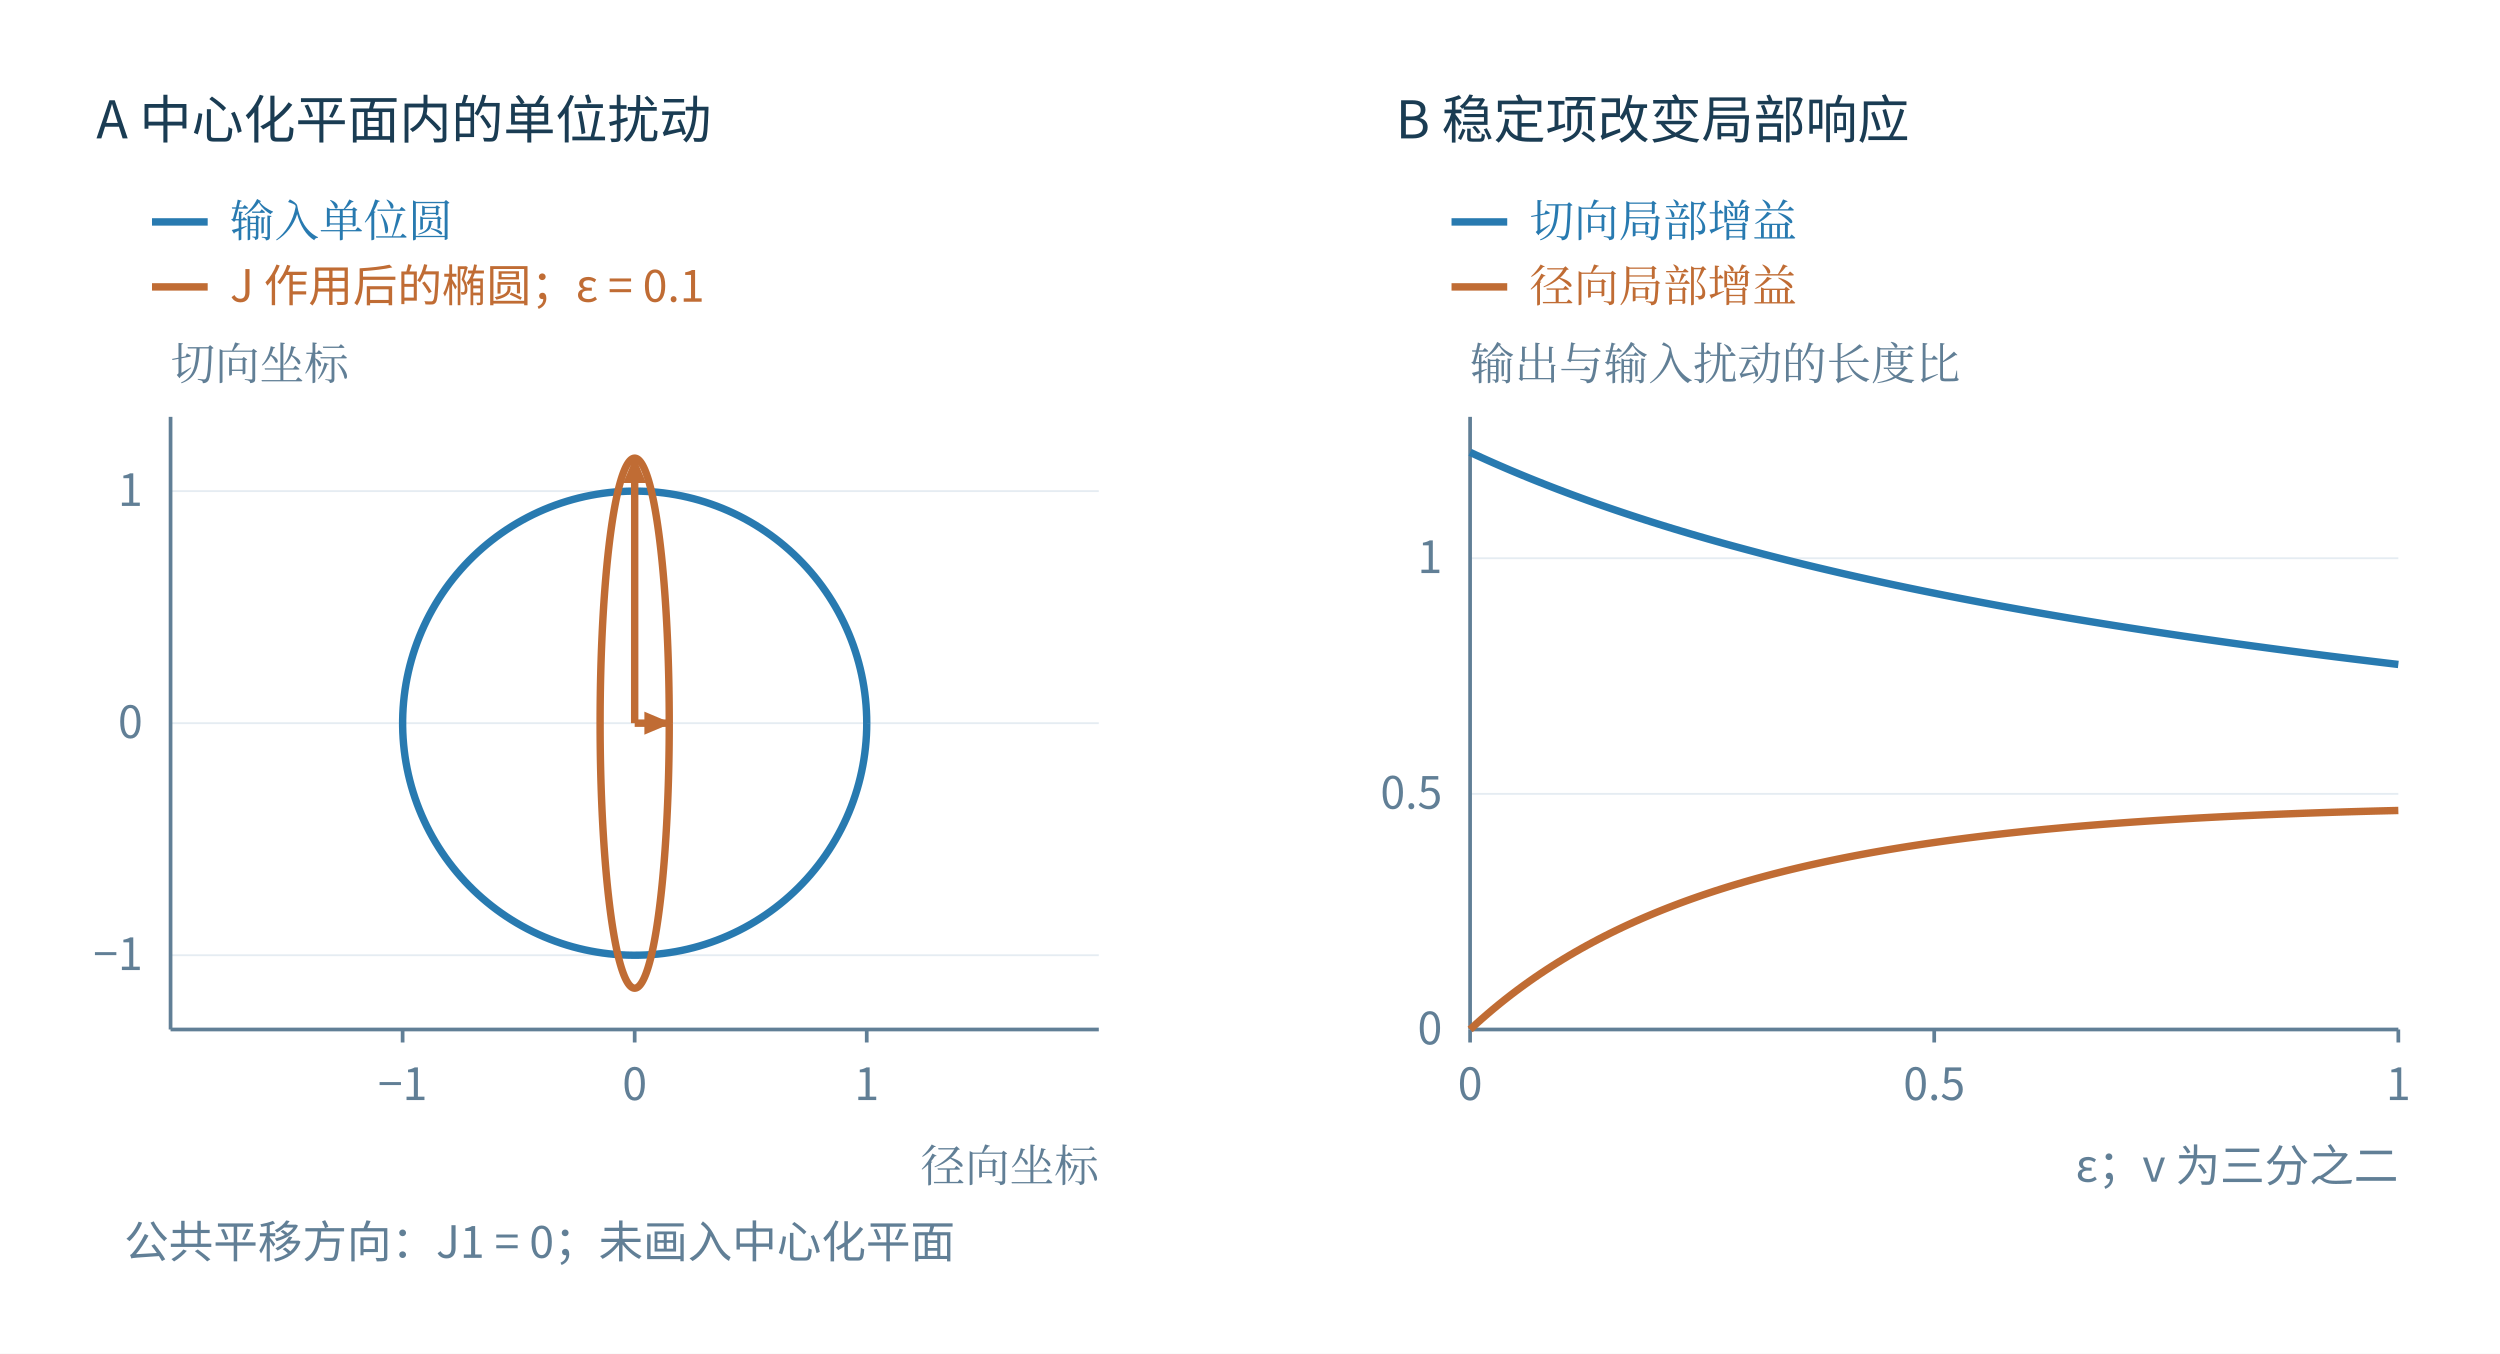
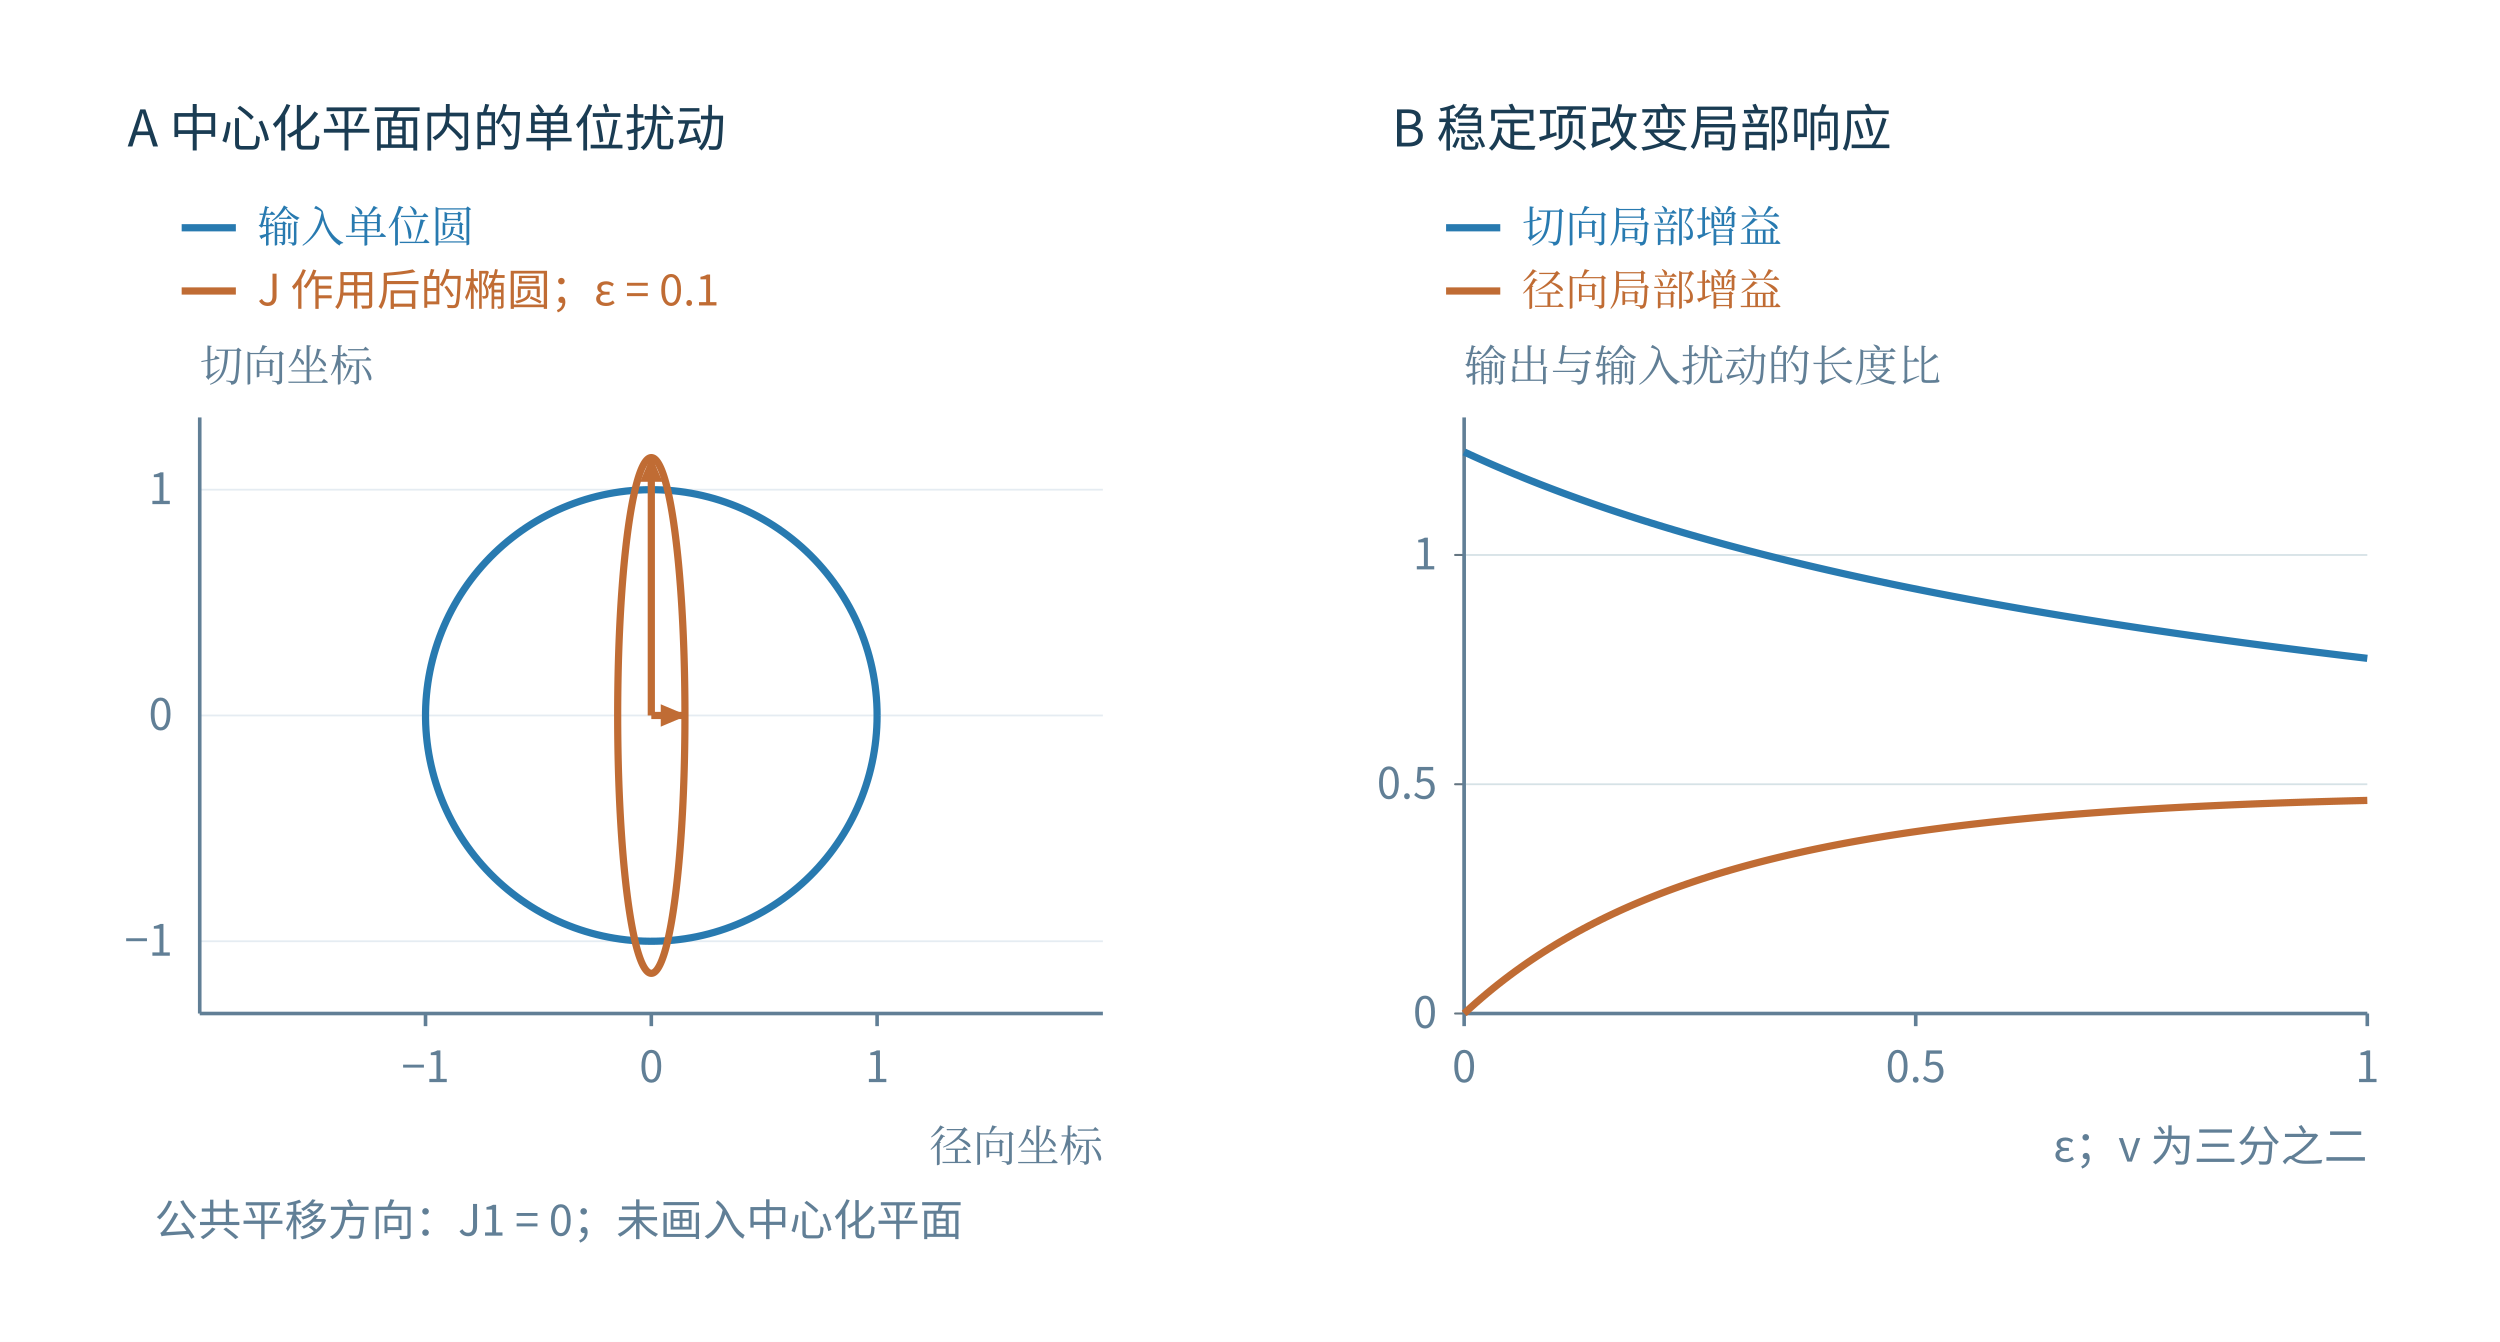
- <svg xmlns="http://www.w3.org/2000/svg" width="1346.63" height="729.188" viewBox="18.128 55.462 1346.63 729.188" role="img" aria-labelledby="plate-title">
-   <rect id="edition-paper" x="18.128" y="55.462" width="1346.63" height="729.188" fill="#ffffff" />
-   <svg id="edition-view" x="42.778" y="80.111" width="1297.33" height="679.889" viewBox="42.778 80.111 1297.333 679.889" overflow="hidden">
-     <rect width="1400" height="760" fill="#ffffff" />
-     <g font-family="Microsoft YaHei, Noto Sans CJK SC, sans-serif" font-size="24" fill="#1a3c53">
-       <text x="70.00" y="130.00" font-size="28" fill="#1a3c53" text-anchor="start">A  中心化平面内的单位扰动</text>
-       <text x="770.00" y="130.00" font-size="28" fill="#1a3c53" text-anchor="start">B  稳定项改变局部响应</text>
-       <line x1="100.00" y1="175.00" x2="130.00" y2="175.00" stroke="#287ab0" stroke-width="4" />
-       <text x="142.00" y="183.00" font-size="24" fill="#287ab0" text-anchor="start" font-family="SimSun, Noto Serif CJK SC, STSong, Microsoft YaHei, serif">输入单位圆</text>
-       <line x1="100.00" y1="210.00" x2="130.00" y2="210.00" stroke="#c06c34" stroke-width="4" />
-       <text x="142.00" y="218.00" font-size="24" fill="#c06c34" text-anchor="start">J 作用后的椭圆；ε = 0.1</text>
-       <line x1="110.00" y1="570.00" x2="610.00" y2="570.00" stroke="#e5ecf2" stroke-width="1" />
-       <text x="95.00" y="578.00" font-size="24" fill="#617f96" text-anchor="end">−1</text>
-       <line x1="110.00" y1="445.00" x2="610.00" y2="445.00" stroke="#e5ecf2" stroke-width="1" />
-       <text x="95.00" y="453.00" font-size="24" fill="#617f96" text-anchor="end">0</text>
-       <line x1="110.00" y1="320.00" x2="610.00" y2="320.00" stroke="#e5ecf2" stroke-width="1" />
-       <text x="95.00" y="328.00" font-size="24" fill="#617f96" text-anchor="end">1</text>
-       <line x1="235.00" y1="610.00" x2="235.00" y2="617.00" stroke="#617f96" stroke-width="2" />
-       <text x="235.00" y="648.00" font-size="24" fill="#617f96" text-anchor="middle">−1</text>
-       <line x1="360.00" y1="610.00" x2="360.00" y2="617.00" stroke="#617f96" stroke-width="2" />
-       <text x="360.00" y="648.00" font-size="24" fill="#617f96" text-anchor="middle">0</text>
-       <line x1="485.00" y1="610.00" x2="485.00" y2="617.00" stroke="#617f96" stroke-width="2" />
-       <text x="485.00" y="648.00" font-size="24" fill="#617f96" text-anchor="middle">1</text>
-       <line x1="110.00" y1="610.00" x2="610.00" y2="610.00" stroke="#617f96" stroke-width="2" />
-       <line x1="110.00" y1="610.00" x2="110.00" y2="280.00" stroke="#617f96" stroke-width="2" />
-       <text x="110.00" y="260.00" font-size="24" fill="#617f96" text-anchor="start" font-family="SimSun, Noto Serif CJK SC, STSong, Microsoft YaHei, serif">切向坐标</text>
-       <text x="610.00" y="692.00" font-size="24" fill="#617f96" text-anchor="end" font-family="SimSun, Noto Serif CJK SC, STSong, Microsoft YaHei, serif">径向坐标</text>
-       <polyline points="485.000,445.000 484.957,441.714 484.827,438.431 484.611,435.152 484.309,431.879 483.922,428.616 483.448,425.365 482.889,422.126 482.246,418.904 481.517,415.700 480.705,412.515 479.810,409.354 478.831,406.217 477.771,403.106 476.629,400.025 475.406,396.975 474.104,393.958 472.723,390.976 471.264,388.032 469.728,385.127 468.116,382.263 466.429,379.443 464.669,376.668 462.837,373.940 460.934,371.261 458.960,368.634 456.919,366.059 454.810,363.538 452.636,361.074 450.398,358.668 448.097,356.322 445.736,354.037 443.315,351.814 440.837,349.656 438.303,347.564 435.714,345.540 433.074,343.584 430.383,341.698 427.643,339.884 424.856,338.142 422.025,336.474 419.151,334.881 416.236,333.364 413.282,331.925 410.291,330.563 407.266,329.281 404.207,328.078 401.119,326.957 398.002,325.916 394.858,324.959 391.691,324.084 388.501,323.293 385.292,322.585 382.066,321.963 378.824,321.425 375.569,320.973 372.303,320.607 369.029,320.327 365.749,320.132 362.464,320.024 359.178,320.003 355.893,320.067 352.610,320.219 349.333,320.456 346.063,320.779 342.802,321.189 339.554,321.684 336.319,322.264 333.101,322.929 329.901,323.678 326.723,324.511 323.567,325.427 320.436,326.426 317.333,327.507 314.260,328.669 311.217,329.912 308.209,331.234 305.236,332.635 302.302,334.113 299.407,335.668 296.554,337.299 293.745,339.004 290.981,340.782 288.266,342.632 285.599,344.553 282.985,346.544 280.423,348.602 277.917,350.727 275.467,352.917 273.076,355.171 270.745,357.487 268.475,359.864 266.269,362.299 264.127,364.791 262.052,367.339 260.044,369.941 258.106,372.594 256.238,375.298 254.441,378.049 252.718,380.847 251.069,383.690 249.495,386.574 247.997,389.499 246.577,392.462 245.235,395.462 243.973,398.496 242.790,401.562 241.689,404.658 240.669,407.782 239.732,410.932 238.878,414.105 238.108,417.299 237.422,420.513 236.821,423.744 236.304,426.989 235.874,430.247 235.529,433.515 235.270,436.790 235.097,440.072 235.011,443.357 235.011,446.643 235.097,449.928 235.270,453.210 235.529,456.485 235.874,459.753 236.304,463.011 236.821,466.256 237.422,469.487 238.108,472.701 238.878,475.895 239.732,479.068 240.669,482.218 241.689,485.342 242.790,488.438 243.973,491.504 245.235,494.538 246.577,497.538 247.997,500.501 249.495,503.426 251.069,506.310 252.718,509.153 254.441,511.951 256.238,514.702 258.106,517.406 260.044,520.059 262.052,522.661 264.127,525.209 266.269,527.701 268.475,530.136 270.745,532.513 273.076,534.829 275.467,537.083 277.917,539.273 280.423,541.398 282.985,543.456 285.599,545.447 288.266,547.368 290.981,549.218 293.745,550.996 296.554,552.701 299.407,554.332 302.302,555.887 305.236,557.365 308.209,558.766 311.217,560.088 314.260,561.331 317.333,562.493 320.436,563.574 323.567,564.573 326.723,565.489 329.901,566.322 333.101,567.071 336.319,567.736 339.554,568.316 342.802,568.811 346.063,569.221 349.333,569.544 352.610,569.781 355.893,569.933 359.178,569.997 362.464,569.976 365.749,569.868 369.029,569.673 372.303,569.393 375.569,569.027 378.824,568.575 382.066,568.037 385.292,567.415 388.501,566.707 391.691,565.916 394.858,565.041 398.002,564.084 401.119,563.043 404.207,561.922 407.266,560.719 410.291,559.437 413.282,558.075 416.236,556.636 419.151,555.119 422.025,553.526 424.856,551.858 427.643,550.116 430.383,548.302 433.074,546.416 435.714,544.460 438.303,542.436 440.837,540.344 443.315,538.186 445.736,535.963 448.097,533.678 450.398,531.332 452.636,528.926 454.810,526.462 456.919,523.941 458.960,521.366 460.934,518.739 462.837,516.060 464.669,513.332 466.429,510.557 468.116,507.737 469.728,504.873 471.264,501.968 472.723,499.024 474.104,496.042 475.406,493.025 476.629,489.975 477.771,486.894 478.831,483.783 479.810,480.646 480.705,477.485 481.517,474.300 482.246,471.096 482.889,467.874 483.448,464.635 483.922,461.384 484.309,458.121 484.611,454.848 484.827,451.569 484.957,448.286 485.000,445.000" fill="none" stroke="#287ab0" stroke-width="4" opacity="1" />
-       <polyline points="378.621,445.000 378.614,441.247 378.595,437.497 378.563,433.752 378.518,430.015 378.460,426.289 378.390,422.575 378.306,418.876 378.211,415.196 378.102,411.536 377.981,407.900 377.848,404.289 377.702,400.706 377.544,397.154 377.374,393.635 377.192,390.151 376.998,386.706 376.792,383.300 376.575,379.938 376.346,376.620 376.106,373.349 375.854,370.128 375.592,366.959 375.319,363.844 375.036,360.784 374.742,357.783 374.438,354.843 374.124,351.964 373.800,349.150 373.466,346.402 373.124,343.722 372.772,341.112 372.411,338.574 372.042,336.110 371.665,333.721 371.279,331.408 370.886,329.175 370.485,327.021 370.077,324.949 369.661,322.959 369.240,321.055 368.812,319.235 368.377,317.503 367.937,315.859 367.492,314.304 367.041,312.839 366.585,311.466 366.125,310.185 365.661,308.997 365.193,307.903 364.721,306.904 364.246,306.000 363.768,305.193 363.287,304.482 362.804,303.868 362.319,303.352 361.833,302.933 361.345,302.613 360.856,302.391 360.367,302.268 359.878,302.243 359.388,302.317 358.899,302.490 358.411,302.761 357.924,303.130 357.438,303.598 356.954,304.163 356.472,304.825 355.993,305.585 355.516,306.440 355.043,307.392 354.573,308.438 354.106,309.579 353.644,310.814 353.186,312.141 352.733,313.560 352.285,315.070 351.842,316.670 351.405,318.358 350.974,320.134 350.549,321.996 350.130,323.944 349.718,325.975 349.314,328.088 348.917,330.282 348.527,332.555 348.146,334.906 347.772,337.333 347.407,339.834 347.051,342.408 346.704,345.053 346.366,347.768 346.037,350.549 345.718,353.395 345.409,356.305 345.110,359.276 344.821,362.307 344.543,365.394 344.275,368.537 344.019,371.732 343.773,374.979 343.538,378.273 343.315,381.614 343.104,384.998 342.904,388.424 342.716,391.889 342.540,395.390 342.376,398.926 342.224,402.494 342.084,406.091 341.957,409.715 341.842,413.364 341.740,417.034 341.650,420.723 341.573,424.430 341.509,428.150 341.458,431.883 341.419,435.624 341.394,439.372 341.381,443.124 341.381,446.876 341.394,450.628 341.419,454.376 341.458,458.117 341.509,461.850 341.573,465.570 341.650,469.277 341.740,472.966 341.842,476.636 341.957,480.285 342.084,483.909 342.224,487.506 342.376,491.074 342.540,494.610 342.716,498.111 342.904,501.576 343.104,505.002 343.315,508.386 343.538,511.727 343.773,515.021 344.019,518.268 344.275,521.463 344.543,524.606 344.821,527.693 345.110,530.724 345.409,533.695 345.718,536.605 346.037,539.451 346.366,542.232 346.704,544.947 347.051,547.592 347.407,550.166 347.772,552.667 348.146,555.094 348.527,557.445 348.917,559.718 349.314,561.912 349.718,564.025 350.130,566.056 350.549,568.004 350.974,569.866 351.405,571.642 351.842,573.330 352.285,574.930 352.733,576.440 353.186,577.859 353.644,579.186 354.106,580.421 354.573,581.562 355.043,582.608 355.516,583.560 355.993,584.415 356.472,585.175 356.954,585.837 357.438,586.402 357.924,586.870 358.411,587.239 358.899,587.510 359.388,587.683 359.878,587.757 360.367,587.732 360.856,587.609 361.345,587.387 361.833,587.067 362.319,586.648 362.804,586.132 363.287,585.518 363.768,584.807 364.246,584.000 364.721,583.096 365.193,582.097 365.661,581.003 366.125,579.815 366.585,578.534 367.041,577.161 367.492,575.696 367.937,574.141 368.377,572.497 368.812,570.765 369.240,568.945 369.661,567.041 370.077,565.051 370.485,562.979 370.886,560.825 371.279,558.592 371.665,556.279 372.042,553.890 372.411,551.426 372.772,548.888 373.124,546.278 373.466,543.598 373.800,540.850 374.124,538.036 374.438,535.157 374.742,532.217 375.036,529.216 375.319,526.156 375.592,523.041 375.854,519.872 376.106,516.651 376.346,513.380 376.575,510.062 376.792,506.700 376.998,503.294 377.192,499.849 377.374,496.365 377.544,492.846 377.702,489.294 377.848,485.711 377.981,482.100 378.102,478.464 378.211,474.804 378.306,471.124 378.390,467.425 378.460,463.711 378.518,459.985 378.563,456.248 378.595,452.503 378.614,448.753 378.621,445.000" fill="none" stroke="#c06c34" stroke-width="4" opacity="1" />
-       <line x1="360.00" y1="445.00" x2="378.62" y2="445.00" stroke="#c06c34" stroke-width="4" />
-       <polyline points="378.621,445.000 365.726,450.452 365.726,439.548 378.621,445.000" fill="#c06c34" stroke="#c06c34" stroke-width="1" opacity="1" />
-       <line x1="360.00" y1="445.00" x2="360.00" y2="302.24" stroke="#c06c34" stroke-width="4" />
-       <polyline points="360.000,302.240 365.452,315.135 354.548,315.135 360.000,302.240" fill="#c06c34" stroke="#c06c34" stroke-width="1" opacity="1" />
-       <line x1="800.00" y1="175.00" x2="830.00" y2="175.00" stroke="#287ab0" stroke-width="4" />
-       <text x="842.00" y="183.00" font-size="24" fill="#287ab0" text-anchor="start" font-family="SimSun, Noto Serif CJK SC, STSong, Microsoft YaHei, serif">切向局部增益</text>
-       <line x1="800.00" y1="210.00" x2="830.00" y2="210.00" stroke="#c06c34" stroke-width="4" />
-       <text x="842.00" y="218.00" font-size="24" fill="#c06c34" text-anchor="start" font-family="SimSun, Noto Serif CJK SC, STSong, Microsoft YaHei, serif">径向局部增益</text>
-       <line x1="810.00" y1="610.00" x2="1310.00" y2="610.00" stroke="#e5ecf2" stroke-width="1" />
-       <text x="795.00" y="618.00" font-size="24" fill="#617f96" text-anchor="end">0</text>
-       <line x1="810.00" y1="483.08" x2="1310.00" y2="483.08" stroke="#e5ecf2" stroke-width="1" />
-       <text x="795.00" y="491.08" font-size="24" fill="#617f96" text-anchor="end">0.5</text>
-       <line x1="810.00" y1="356.15" x2="1310.00" y2="356.15" stroke="#e5ecf2" stroke-width="1" />
-       <text x="795.00" y="364.15" font-size="24" fill="#617f96" text-anchor="end">1</text>
-       <line x1="810.00" y1="610.00" x2="810.00" y2="617.00" stroke="#617f96" stroke-width="2" />
-       <text x="810.00" y="648.00" font-size="24" fill="#617f96" text-anchor="middle">0</text>
-       <line x1="1060.00" y1="610.00" x2="1060.00" y2="617.00" stroke="#617f96" stroke-width="2" />
-       <text x="1060.00" y="648.00" font-size="24" fill="#617f96" text-anchor="middle">0.5</text>
-       <line x1="1310.00" y1="610.00" x2="1310.00" y2="617.00" stroke="#617f96" stroke-width="2" />
-       <text x="1310.00" y="648.00" font-size="24" fill="#617f96" text-anchor="middle">1</text>
-       <line x1="810.00" y1="610.00" x2="1310.00" y2="610.00" stroke="#617f96" stroke-width="2" />
-       <line x1="810.00" y1="610.00" x2="810.00" y2="280.00" stroke="#617f96" stroke-width="2" />
-       <text x="810.00" y="260.00" font-size="24" fill="#617f96" text-anchor="start" font-family="SimSun, Noto Serif CJK SC, STSong, Microsoft YaHei, serif">输出与输入扰动的长度比</text>
-       <text x="1310.00" y="692.00" font-size="24" fill="#617f96" text-anchor="end">ε；v 为三分之二</text>
-       <polyline points="810.000,299.103 813.145,300.559 816.289,301.995 819.434,303.411 822.579,304.808 825.723,306.186 828.868,307.545 832.013,308.887 835.157,310.210 838.302,311.517 841.447,312.806 844.591,314.079 847.736,315.335 850.881,316.576 854.025,317.801 857.170,319.011 860.314,320.206 863.459,321.387 866.604,322.553 869.748,323.705 872.893,324.843 876.038,325.968 879.182,327.080 882.327,328.178 885.472,329.264 888.616,330.338 891.761,331.399 894.906,332.449 898.050,333.486 901.195,334.512 904.340,335.527 907.484,336.531 910.629,337.523 913.774,338.505 916.918,339.476 920.063,340.437 923.208,341.388 926.352,342.329 929.497,343.260 932.642,344.182 935.786,345.093 938.931,345.996 942.075,346.889 945.220,347.774 948.365,348.649 951.509,349.516 954.654,350.374 957.799,351.224 960.943,352.066 964.088,352.899 967.233,353.725 970.377,354.542 973.522,355.352 976.667,356.154 979.811,356.948 982.956,357.735 986.101,358.515 989.245,359.288 992.390,360.053 995.535,360.812 998.679,361.564 1001.824,362.309 1004.969,363.047 1008.113,363.779 1011.258,364.504 1014.403,365.223 1017.547,365.935 1020.692,366.642 1023.836,367.342 1026.981,368.036 1030.126,368.725 1033.270,369.407 1036.415,370.084 1039.560,370.755 1042.704,371.421 1045.849,372.081 1048.994,372.735 1052.138,373.384 1055.283,374.028 1058.428,374.667 1061.572,375.300 1064.717,375.929 1067.862,376.552 1071.006,377.170 1074.151,377.784 1077.296,378.393 1080.440,378.997 1083.585,379.596 1086.730,380.190 1089.874,380.780 1093.019,381.366 1096.164,381.947 1099.308,382.523 1102.453,383.096 1105.597,383.664 1108.742,384.227 1111.887,384.787 1115.031,385.342 1118.176,385.894 1121.321,386.441 1124.465,386.984 1127.610,387.524 1130.755,388.059 1133.899,388.591 1137.044,389.118 1140.189,389.642 1143.333,390.163 1146.478,390.679 1149.623,391.192 1152.767,391.702 1155.912,392.208 1159.057,392.710 1162.201,393.209 1165.346,393.705 1168.491,394.197 1171.635,394.686 1174.780,395.171 1177.925,395.653 1181.069,396.132 1184.214,396.608 1187.358,397.081 1190.503,397.550 1193.648,398.017 1196.792,398.480 1199.937,398.940 1203.082,399.398 1206.226,399.852 1209.371,400.303 1212.516,400.752 1215.660,401.198 1218.805,401.641 1221.950,402.081 1225.094,402.518 1228.239,402.952 1231.384,403.384 1234.528,403.813 1237.673,404.240 1240.818,404.664 1243.962,405.085 1247.107,405.503 1250.252,405.919 1253.396,406.333 1256.541,406.744 1259.686,407.153 1262.830,407.559 1265.975,407.962 1269.119,408.364 1272.264,408.763 1275.409,409.159 1278.553,409.553 1281.698,409.945 1284.843,410.335 1287.987,410.722 1291.132,411.107 1294.277,411.490 1297.421,411.871 1300.566,412.249 1303.711,412.625 1306.855,413.000 1310.000,413.372" fill="none" stroke="#287ab0" stroke-width="4" opacity="1" />
-       <polyline points="810.000,610.000 813.145,607.108 816.289,604.296 819.434,601.562 822.579,598.902 825.723,596.315 828.868,593.797 832.013,591.347 835.157,588.962 838.302,586.640 841.447,584.380 844.591,582.178 847.736,580.034 850.881,577.945 854.025,575.910 857.170,573.927 860.314,571.994 863.459,570.110 866.604,568.274 869.748,566.483 872.893,564.737 876.038,563.034 879.182,561.373 882.327,559.753 885.472,558.172 888.616,556.629 891.761,555.124 894.906,553.655 898.050,552.221 901.195,550.821 904.340,549.454 907.484,548.120 910.629,546.817 913.774,545.544 916.918,544.301 920.063,543.087 923.208,541.901 926.352,540.742 929.497,539.610 932.642,538.504 935.786,537.423 938.931,536.366 942.075,535.333 945.220,534.324 948.365,533.337 951.509,532.372 954.654,531.429 957.799,530.507 960.943,529.605 964.088,528.723 967.233,527.860 970.377,527.017 973.522,526.192 976.667,525.385 979.811,524.595 982.956,523.823 986.101,523.067 989.245,522.328 992.390,521.604 995.535,520.896 998.679,520.204 1001.824,519.526 1004.969,518.863 1008.113,518.213 1011.258,517.578 1014.403,516.956 1017.547,516.347 1020.692,515.751 1023.836,515.168 1026.981,514.597 1030.126,514.038 1033.270,513.491 1036.415,512.955 1039.560,512.431 1042.704,511.917 1045.849,511.415 1048.994,510.922 1052.138,510.440 1055.283,509.968 1058.428,509.506 1061.572,509.054 1064.717,508.611 1067.862,508.177 1071.006,507.752 1074.151,507.336 1077.296,506.929 1080.440,506.530 1083.585,506.139 1086.730,505.756 1089.874,505.382 1093.019,505.015 1096.164,504.656 1099.308,504.304 1102.453,503.959 1105.597,503.622 1108.742,503.292 1111.887,502.968 1115.031,502.651 1118.176,502.341 1121.321,502.037 1124.465,501.740 1127.610,501.449 1130.755,501.164 1133.899,500.884 1137.044,500.611 1140.189,500.343 1143.333,500.081 1146.478,499.825 1149.623,499.574 1152.767,499.328 1155.912,499.087 1159.057,498.852 1162.201,498.621 1165.346,498.396 1168.491,498.175 1171.635,497.959 1174.780,497.747 1177.925,497.540 1181.069,497.338 1184.214,497.139 1187.358,496.946 1190.503,496.756 1193.648,496.570 1196.792,496.389 1199.937,496.211 1203.082,496.038 1206.226,495.868 1209.371,495.702 1212.516,495.540 1215.660,495.381 1218.805,495.226 1221.950,495.074 1225.094,494.926 1228.239,494.781 1231.384,494.640 1234.528,494.501 1237.673,494.366 1240.818,494.234 1243.962,494.105 1247.107,493.979 1250.252,493.857 1253.396,493.737 1256.541,493.620 1259.686,493.505 1262.830,493.394 1265.975,493.285 1269.119,493.179 1272.264,493.075 1275.409,492.975 1278.553,492.876 1281.698,492.780 1284.843,492.687 1287.987,492.596 1291.132,492.507 1294.277,492.421 1297.421,492.337 1300.566,492.255 1303.711,492.176 1306.855,492.098 1310.000,492.023" fill="none" stroke="#c06c34" stroke-width="4" opacity="1" />
-       <text x="85.00" y="733.00" font-size="24" fill="#617f96" text-anchor="start">公共平移方向：J1 = 0；未画入中心化平面</text>
+ <svg xmlns="http://www.w3.org/2000/svg" xmlns:xlink="http://www.w3.org/1999/xlink" role="img" aria-labelledby="plate-caption" aria-describedby="plate-alt" viewBox="0 0 1360 730" width="1360" height="730">
+   <defs>
+     <clipPath id="plate-view-0">
+       <rect x="18.128" y="101.896" width="1346.63" height="636.321" />
+     </clipPath>
+     <g id="plate-scene">
+       <rect id="edition-paper" x="18.128" y="55.462" width="1346.63" height="729.188" fill="#ffffff" />
+       <svg id="edition-view" x="42.778" y="80.111" width="1297.33" height="679.889" viewBox="42.778 80.111 1297.333 679.889" overflow="hidden">
+         <rect width="1400" height="760" fill="#ffffff" />
+         <g font-family="Microsoft YaHei, Noto Sans CJK SC, sans-serif" font-size="24" fill="#1a3c53">
+           <text x="70.00" y="130.00" font-size="28" fill="#1a3c53" text-anchor="start">A  中心化平面内的单位扰动</text>
+           <text x="770.00" y="130.00" font-size="28" fill="#1a3c53" text-anchor="start">B  稳定项改变局部响应</text>
+           <line x1="100.00" y1="175.00" x2="130.00" y2="175.00" stroke="#287ab0" stroke-width="4" />
+           <text x="142.00" y="183.00" font-size="24" fill="#287ab0" text-anchor="start" font-family="SimSun, Noto Serif CJK SC, STSong, Microsoft YaHei, serif">输入单位圆</text>
+           <line x1="100.00" y1="210.00" x2="130.00" y2="210.00" stroke="#c06c34" stroke-width="4" />
+           <text x="142.00" y="218.00" font-size="24" fill="#c06c34" text-anchor="start">J 作用后的椭圆；ε = 0.1</text>
+           <line x1="110.00" y1="570.00" x2="610.00" y2="570.00" stroke="#e5ecf2" stroke-width="1" />
+           <text x="95.00" y="578.00" font-size="24" fill="#617f96" text-anchor="end">−1</text>
+           <line x1="110.00" y1="445.00" x2="610.00" y2="445.00" stroke="#e5ecf2" stroke-width="1" />
+           <text x="95.00" y="453.00" font-size="24" fill="#617f96" text-anchor="end">0</text>
+           <line x1="110.00" y1="320.00" x2="610.00" y2="320.00" stroke="#e5ecf2" stroke-width="1" />
+           <text x="95.00" y="328.00" font-size="24" fill="#617f96" text-anchor="end">1</text>
+           <line x1="235.00" y1="610.00" x2="235.00" y2="617.00" stroke="#617f96" stroke-width="2" />
+           <text x="235.00" y="648.00" font-size="24" fill="#617f96" text-anchor="middle">−1</text>
+           <line x1="360.00" y1="610.00" x2="360.00" y2="617.00" stroke="#617f96" stroke-width="2" />
+           <text x="360.00" y="648.00" font-size="24" fill="#617f96" text-anchor="middle">0</text>
+           <line x1="485.00" y1="610.00" x2="485.00" y2="617.00" stroke="#617f96" stroke-width="2" />
+           <text x="485.00" y="648.00" font-size="24" fill="#617f96" text-anchor="middle">1</text>
+           <line x1="110.00" y1="610.00" x2="610.00" y2="610.00" stroke="#617f96" stroke-width="2" />
+           <line x1="110.00" y1="610.00" x2="110.00" y2="280.00" stroke="#617f96" stroke-width="2" />
+           <text x="110.00" y="260.00" font-size="24" fill="#617f96" text-anchor="start" font-family="SimSun, Noto Serif CJK SC, STSong, Microsoft YaHei, serif">切向坐标</text>
+           <text x="610.00" y="692.00" font-size="24" fill="#617f96" text-anchor="end" font-family="SimSun, Noto Serif CJK SC, STSong, Microsoft YaHei, serif">径向坐标</text>
+           <polyline points="485.000,445.000 484.957,441.714 484.827,438.431 484.611,435.152 484.309,431.879 483.922,428.616 483.448,425.365 482.889,422.126 482.246,418.904 481.517,415.700 480.705,412.515 479.810,409.354 478.831,406.217 477.771,403.106 476.629,400.025 475.406,396.975 474.104,393.958 472.723,390.976 471.264,388.032 469.728,385.127 468.116,382.263 466.429,379.443 464.669,376.668 462.837,373.940 460.934,371.261 458.960,368.634 456.919,366.059 454.810,363.538 452.636,361.074 450.398,358.668 448.097,356.322 445.736,354.037 443.315,351.814 440.837,349.656 438.303,347.564 435.714,345.540 433.074,343.584 430.383,341.698 427.643,339.884 424.856,338.142 422.025,336.474 419.151,334.881 416.236,333.364 413.282,331.925 410.291,330.563 407.266,329.281 404.207,328.078 401.119,326.957 398.002,325.916 394.858,324.959 391.691,324.084 388.501,323.293 385.292,322.585 382.066,321.963 378.824,321.425 375.569,320.973 372.303,320.607 369.029,320.327 365.749,320.132 362.464,320.024 359.178,320.003 355.893,320.067 352.610,320.219 349.333,320.456 346.063,320.779 342.802,321.189 339.554,321.684 336.319,322.264 333.101,322.929 329.901,323.678 326.723,324.511 323.567,325.427 320.436,326.426 317.333,327.507 314.260,328.669 311.217,329.912 308.209,331.234 305.236,332.635 302.302,334.113 299.407,335.668 296.554,337.299 293.745,339.004 290.981,340.782 288.266,342.632 285.599,344.553 282.985,346.544 280.423,348.602 277.917,350.727 275.467,352.917 273.076,355.171 270.745,357.487 268.475,359.864 266.269,362.299 264.127,364.791 262.052,367.339 260.044,369.941 258.106,372.594 256.238,375.298 254.441,378.049 252.718,380.847 251.069,383.690 249.495,386.574 247.997,389.499 246.577,392.462 245.235,395.462 243.973,398.496 242.790,401.562 241.689,404.658 240.669,407.782 239.732,410.932 238.878,414.105 238.108,417.299 237.422,420.513 236.821,423.744 236.304,426.989 235.874,430.247 235.529,433.515 235.270,436.790 235.097,440.072 235.011,443.357 235.011,446.643 235.097,449.928 235.270,453.210 235.529,456.485 235.874,459.753 236.304,463.011 236.821,466.256 237.422,469.487 238.108,472.701 238.878,475.895 239.732,479.068 240.669,482.218 241.689,485.342 242.790,488.438 243.973,491.504 245.235,494.538 246.577,497.538 247.997,500.501 249.495,503.426 251.069,506.310 252.718,509.153 254.441,511.951 256.238,514.702 258.106,517.406 260.044,520.059 262.052,522.661 264.127,525.209 266.269,527.701 268.475,530.136 270.745,532.513 273.076,534.829 275.467,537.083 277.917,539.273 280.423,541.398 282.985,543.456 285.599,545.447 288.266,547.368 290.981,549.218 293.745,550.996 296.554,552.701 299.407,554.332 302.302,555.887 305.236,557.365 308.209,558.766 311.217,560.088 314.260,561.331 317.333,562.493 320.436,563.574 323.567,564.573 326.723,565.489 329.901,566.322 333.101,567.071 336.319,567.736 339.554,568.316 342.802,568.811 346.063,569.221 349.333,569.544 352.610,569.781 355.893,569.933 359.178,569.997 362.464,569.976 365.749,569.868 369.029,569.673 372.303,569.393 375.569,569.027 378.824,568.575 382.066,568.037 385.292,567.415 388.501,566.707 391.691,565.916 394.858,565.041 398.002,564.084 401.119,563.043 404.207,561.922 407.266,560.719 410.291,559.437 413.282,558.075 416.236,556.636 419.151,555.119 422.025,553.526 424.856,551.858 427.643,550.116 430.383,548.302 433.074,546.416 435.714,544.460 438.303,542.436 440.837,540.344 443.315,538.186 445.736,535.963 448.097,533.678 450.398,531.332 452.636,528.926 454.810,526.462 456.919,523.941 458.960,521.366 460.934,518.739 462.837,516.060 464.669,513.332 466.429,510.557 468.116,507.737 469.728,504.873 471.264,501.968 472.723,499.024 474.104,496.042 475.406,493.025 476.629,489.975 477.771,486.894 478.831,483.783 479.810,480.646 480.705,477.485 481.517,474.300 482.246,471.096 482.889,467.874 483.448,464.635 483.922,461.384 484.309,458.121 484.611,454.848 484.827,451.569 484.957,448.286 485.000,445.000" fill="none" stroke="#287ab0" stroke-width="4" opacity="1" />
+           <polyline points="378.621,445.000 378.614,441.247 378.595,437.497 378.563,433.752 378.518,430.015 378.460,426.289 378.390,422.575 378.306,418.876 378.211,415.196 378.102,411.536 377.981,407.900 377.848,404.289 377.702,400.706 377.544,397.154 377.374,393.635 377.192,390.151 376.998,386.706 376.792,383.300 376.575,379.938 376.346,376.620 376.106,373.349 375.854,370.128 375.592,366.959 375.319,363.844 375.036,360.784 374.742,357.783 374.438,354.843 374.124,351.964 373.800,349.150 373.466,346.402 373.124,343.722 372.772,341.112 372.411,338.574 372.042,336.110 371.665,333.721 371.279,331.408 370.886,329.175 370.485,327.021 370.077,324.949 369.661,322.959 369.240,321.055 368.812,319.235 368.377,317.503 367.937,315.859 367.492,314.304 367.041,312.839 366.585,311.466 366.125,310.185 365.661,308.997 365.193,307.903 364.721,306.904 364.246,306.000 363.768,305.193 363.287,304.482 362.804,303.868 362.319,303.352 361.833,302.933 361.345,302.613 360.856,302.391 360.367,302.268 359.878,302.243 359.388,302.317 358.899,302.490 358.411,302.761 357.924,303.130 357.438,303.598 356.954,304.163 356.472,304.825 355.993,305.585 355.516,306.440 355.043,307.392 354.573,308.438 354.106,309.579 353.644,310.814 353.186,312.141 352.733,313.560 352.285,315.070 351.842,316.670 351.405,318.358 350.974,320.134 350.549,321.996 350.130,323.944 349.718,325.975 349.314,328.088 348.917,330.282 348.527,332.555 348.146,334.906 347.772,337.333 347.407,339.834 347.051,342.408 346.704,345.053 346.366,347.768 346.037,350.549 345.718,353.395 345.409,356.305 345.110,359.276 344.821,362.307 344.543,365.394 344.275,368.537 344.019,371.732 343.773,374.979 343.538,378.273 343.315,381.614 343.104,384.998 342.904,388.424 342.716,391.889 342.540,395.390 342.376,398.926 342.224,402.494 342.084,406.091 341.957,409.715 341.842,413.364 341.740,417.034 341.650,420.723 341.573,424.430 341.509,428.150 341.458,431.883 341.419,435.624 341.394,439.372 341.381,443.124 341.381,446.876 341.394,450.628 341.419,454.376 341.458,458.117 341.509,461.850 341.573,465.570 341.650,469.277 341.740,472.966 341.842,476.636 341.957,480.285 342.084,483.909 342.224,487.506 342.376,491.074 342.540,494.610 342.716,498.111 342.904,501.576 343.104,505.002 343.315,508.386 343.538,511.727 343.773,515.021 344.019,518.268 344.275,521.463 344.543,524.606 344.821,527.693 345.110,530.724 345.409,533.695 345.718,536.605 346.037,539.451 346.366,542.232 346.704,544.947 347.051,547.592 347.407,550.166 347.772,552.667 348.146,555.094 348.527,557.445 348.917,559.718 349.314,561.912 349.718,564.025 350.130,566.056 350.549,568.004 350.974,569.866 351.405,571.642 351.842,573.330 352.285,574.930 352.733,576.440 353.186,577.859 353.644,579.186 354.106,580.421 354.573,581.562 355.043,582.608 355.516,583.560 355.993,584.415 356.472,585.175 356.954,585.837 357.438,586.402 357.924,586.870 358.411,587.239 358.899,587.510 359.388,587.683 359.878,587.757 360.367,587.732 360.856,587.609 361.345,587.387 361.833,587.067 362.319,586.648 362.804,586.132 363.287,585.518 363.768,584.807 364.246,584.000 364.721,583.096 365.193,582.097 365.661,581.003 366.125,579.815 366.585,578.534 367.041,577.161 367.492,575.696 367.937,574.141 368.377,572.497 368.812,570.765 369.240,568.945 369.661,567.041 370.077,565.051 370.485,562.979 370.886,560.825 371.279,558.592 371.665,556.279 372.042,553.890 372.411,551.426 372.772,548.888 373.124,546.278 373.466,543.598 373.800,540.850 374.124,538.036 374.438,535.157 374.742,532.217 375.036,529.216 375.319,526.156 375.592,523.041 375.854,519.872 376.106,516.651 376.346,513.380 376.575,510.062 376.792,506.700 376.998,503.294 377.192,499.849 377.374,496.365 377.544,492.846 377.702,489.294 377.848,485.711 377.981,482.100 378.102,478.464 378.211,474.804 378.306,471.124 378.390,467.425 378.460,463.711 378.518,459.985 378.563,456.248 378.595,452.503 378.614,448.753 378.621,445.000" fill="none" stroke="#c06c34" stroke-width="4" opacity="1" />
+           <line x1="360.00" y1="445.00" x2="378.62" y2="445.00" stroke="#c06c34" stroke-width="4" />
+           <polyline points="378.621,445.000 365.726,450.452 365.726,439.548 378.621,445.000" fill="#c06c34" stroke="#c06c34" stroke-width="1" opacity="1" />
+           <line x1="360.00" y1="445.00" x2="360.00" y2="302.24" stroke="#c06c34" stroke-width="4" />
+           <polyline points="360.000,302.240 365.452,315.135 354.548,315.135 360.000,302.240" fill="#c06c34" stroke="#c06c34" stroke-width="1" opacity="1" />
+           <line x1="800.00" y1="175.00" x2="830.00" y2="175.00" stroke="#287ab0" stroke-width="4" />
+           <text x="842.00" y="183.00" font-size="24" fill="#287ab0" text-anchor="start" font-family="SimSun, Noto Serif CJK SC, STSong, Microsoft YaHei, serif">切向局部增益</text>
+           <line x1="800.00" y1="210.00" x2="830.00" y2="210.00" stroke="#c06c34" stroke-width="4" />
+           <text x="842.00" y="218.00" font-size="24" fill="#c06c34" text-anchor="start" font-family="SimSun, Noto Serif CJK SC, STSong, Microsoft YaHei, serif">径向局部增益</text>
+           <line x1="810" y1="610" x2="810" y2="356.15" stroke="#657682" stroke-width="1.55" stroke-linecap="round" />
+           <line x1="805" y1="610" x2="810" y2="610" stroke="#657682" stroke-width="1.15" stroke-linecap="round" />
+           <line x1="805" y1="483.08" x2="810" y2="483.08" stroke="#657682" stroke-width="1.15" stroke-linecap="round" />
+           <line x1="805" y1="356.15" x2="810" y2="356.15" stroke="#657682" stroke-width="1.15" stroke-linecap="round" />
+           <line x1="810.00" y1="610.00" x2="1310.00" y2="610.00" stroke="#d6e2e6" stroke-width="1" />
+           <text x="795.00" y="618.00" font-size="24" fill="#617f96" text-anchor="end">0</text>
+           <line x1="810.00" y1="483.08" x2="1310.00" y2="483.08" stroke="#d6e2e6" stroke-width="1" />
+           <text x="795.00" y="491.08" font-size="24" fill="#617f96" text-anchor="end">0.5</text>
+           <line x1="810.00" y1="356.15" x2="1310.00" y2="356.15" stroke="#d6e2e6" stroke-width="1" />
+           <text x="795.00" y="364.15" font-size="24" fill="#617f96" text-anchor="end">1</text>
+           <line x1="810.00" y1="610.00" x2="810.00" y2="617.00" stroke="#617f96" stroke-width="2" />
+           <text x="810.00" y="648.00" font-size="24" fill="#617f96" text-anchor="middle">0</text>
+           <line x1="1060.00" y1="610.00" x2="1060.00" y2="617.00" stroke="#617f96" stroke-width="2" />
+           <text x="1060.00" y="648.00" font-size="24" fill="#617f96" text-anchor="middle">0.5</text>
+           <line x1="1310.00" y1="610.00" x2="1310.00" y2="617.00" stroke="#617f96" stroke-width="2" />
+           <text x="1310.00" y="648.00" font-size="24" fill="#617f96" text-anchor="middle">1</text>
+           <line x1="810.00" y1="610.00" x2="1310.00" y2="610.00" stroke="#617f96" stroke-width="2" />
+           <line x1="810.00" y1="610.00" x2="810.00" y2="280.00" stroke="#617f96" stroke-width="2" />
+           <text x="810.00" y="260.00" font-size="24" fill="#617f96" text-anchor="start" font-family="SimSun, Noto Serif CJK SC, STSong, Microsoft YaHei, serif">输出与输入扰动的长度比</text>
+           <text x="1310.00" y="692.00" font-size="24" fill="#617f96" text-anchor="end">ε；v 为三分之二</text>
+           <polyline points="810.000,299.103 813.145,300.559 816.289,301.995 819.434,303.411 822.579,304.808 825.723,306.186 828.868,307.545 832.013,308.887 835.157,310.210 838.302,311.517 841.447,312.806 844.591,314.079 847.736,315.335 850.881,316.576 854.025,317.801 857.170,319.011 860.314,320.206 863.459,321.387 866.604,322.553 869.748,323.705 872.893,324.843 876.038,325.968 879.182,327.080 882.327,328.178 885.472,329.264 888.616,330.338 891.761,331.399 894.906,332.449 898.050,333.486 901.195,334.512 904.340,335.527 907.484,336.531 910.629,337.523 913.774,338.505 916.918,339.476 920.063,340.437 923.208,341.388 926.352,342.329 929.497,343.260 932.642,344.182 935.786,345.093 938.931,345.996 942.075,346.889 945.220,347.774 948.365,348.649 951.509,349.516 954.654,350.374 957.799,351.224 960.943,352.066 964.088,352.899 967.233,353.725 970.377,354.542 973.522,355.352 976.667,356.154 979.811,356.948 982.956,357.735 986.101,358.515 989.245,359.288 992.390,360.053 995.535,360.812 998.679,361.564 1001.824,362.309 1004.969,363.047 1008.113,363.779 1011.258,364.504 1014.403,365.223 1017.547,365.935 1020.692,366.642 1023.836,367.342 1026.981,368.036 1030.126,368.725 1033.270,369.407 1036.415,370.084 1039.560,370.755 1042.704,371.421 1045.849,372.081 1048.994,372.735 1052.138,373.384 1055.283,374.028 1058.428,374.667 1061.572,375.300 1064.717,375.929 1067.862,376.552 1071.006,377.170 1074.151,377.784 1077.296,378.393 1080.440,378.997 1083.585,379.596 1086.730,380.190 1089.874,380.780 1093.019,381.366 1096.164,381.947 1099.308,382.523 1102.453,383.096 1105.597,383.664 1108.742,384.227 1111.887,384.787 1115.031,385.342 1118.176,385.894 1121.321,386.441 1124.465,386.984 1127.610,387.524 1130.755,388.059 1133.899,388.591 1137.044,389.118 1140.189,389.642 1143.333,390.163 1146.478,390.679 1149.623,391.192 1152.767,391.702 1155.912,392.208 1159.057,392.710 1162.201,393.209 1165.346,393.705 1168.491,394.197 1171.635,394.686 1174.780,395.171 1177.925,395.653 1181.069,396.132 1184.214,396.608 1187.358,397.081 1190.503,397.550 1193.648,398.017 1196.792,398.480 1199.937,398.940 1203.082,399.398 1206.226,399.852 1209.371,400.303 1212.516,400.752 1215.660,401.198 1218.805,401.641 1221.950,402.081 1225.094,402.518 1228.239,402.952 1231.384,403.384 1234.528,403.813 1237.673,404.240 1240.818,404.664 1243.962,405.085 1247.107,405.503 1250.252,405.919 1253.396,406.333 1256.541,406.744 1259.686,407.153 1262.830,407.559 1265.975,407.962 1269.119,408.364 1272.264,408.763 1275.409,409.159 1278.553,409.553 1281.698,409.945 1284.843,410.335 1287.987,410.722 1291.132,411.107 1294.277,411.490 1297.421,411.871 1300.566,412.249 1303.711,412.625 1306.855,413.000 1310.000,413.372" fill="none" stroke="#287ab0" stroke-width="4" opacity="1" />
+           <polyline points="810.000,610.000 813.145,607.108 816.289,604.296 819.434,601.562 822.579,598.902 825.723,596.315 828.868,593.797 832.013,591.347 835.157,588.962 838.302,586.640 841.447,584.380 844.591,582.178 847.736,580.034 850.881,577.945 854.025,575.910 857.170,573.927 860.314,571.994 863.459,570.110 866.604,568.274 869.748,566.483 872.893,564.737 876.038,563.034 879.182,561.373 882.327,559.753 885.472,558.172 888.616,556.629 891.761,555.124 894.906,553.655 898.050,552.221 901.195,550.821 904.340,549.454 907.484,548.120 910.629,546.817 913.774,545.544 916.918,544.301 920.063,543.087 923.208,541.901 926.352,540.742 929.497,539.610 932.642,538.504 935.786,537.423 938.931,536.366 942.075,535.333 945.220,534.324 948.365,533.337 951.509,532.372 954.654,531.429 957.799,530.507 960.943,529.605 964.088,528.723 967.233,527.860 970.377,527.017 973.522,526.192 976.667,525.385 979.811,524.595 982.956,523.823 986.101,523.067 989.245,522.328 992.390,521.604 995.535,520.896 998.679,520.204 1001.824,519.526 1004.969,518.863 1008.113,518.213 1011.258,517.578 1014.403,516.956 1017.547,516.347 1020.692,515.751 1023.836,515.168 1026.981,514.597 1030.126,514.038 1033.270,513.491 1036.415,512.955 1039.560,512.431 1042.704,511.917 1045.849,511.415 1048.994,510.922 1052.138,510.440 1055.283,509.968 1058.428,509.506 1061.572,509.054 1064.717,508.611 1067.862,508.177 1071.006,507.752 1074.151,507.336 1077.296,506.929 1080.440,506.530 1083.585,506.139 1086.730,505.756 1089.874,505.382 1093.019,505.015 1096.164,504.656 1099.308,504.304 1102.453,503.959 1105.597,503.622 1108.742,503.292 1111.887,502.968 1115.031,502.651 1118.176,502.341 1121.321,502.037 1124.465,501.740 1127.610,501.449 1130.755,501.164 1133.899,500.884 1137.044,500.611 1140.189,500.343 1143.333,500.081 1146.478,499.825 1149.623,499.574 1152.767,499.328 1155.912,499.087 1159.057,498.852 1162.201,498.621 1165.346,498.396 1168.491,498.175 1171.635,497.959 1174.780,497.747 1177.925,497.540 1181.069,497.338 1184.214,497.139 1187.358,496.946 1190.503,496.756 1193.648,496.570 1196.792,496.389 1199.937,496.211 1203.082,496.038 1206.226,495.868 1209.371,495.702 1212.516,495.540 1215.660,495.381 1218.805,495.226 1221.950,495.074 1225.094,494.926 1228.239,494.781 1231.384,494.640 1234.528,494.501 1237.673,494.366 1240.818,494.234 1243.962,494.105 1247.107,493.979 1250.252,493.857 1253.396,493.737 1256.541,493.620 1259.686,493.505 1262.830,493.394 1265.975,493.285 1269.119,493.179 1272.264,493.075 1275.409,492.975 1278.553,492.876 1281.698,492.780 1284.843,492.687 1287.987,492.596 1291.132,492.507 1294.277,492.421 1297.421,492.337 1300.566,492.255 1303.711,492.176 1306.855,492.098 1310.000,492.023" fill="none" stroke="#c06c34" stroke-width="4" opacity="1" />
+           <text x="85.00" y="733.00" font-size="24" fill="#617f96" text-anchor="start">公共平移方向：J1 = 0；未画入中心化平面</text>
+         </g>
+       </svg>
    </g>
-   </svg>
+   </defs>
+   <g id="paper-and-content">
+     <rect x="0" y="0" width="1360" height="730" fill="white" />
+     <g transform="translate(0.5647138 -48.05648) scale(0.9826331)">
+       <use href="#plate-scene" clip-path="url(#plate-view-0)" xlink:href="#plate-scene" />
+     </g>
+   </g>
</svg>
